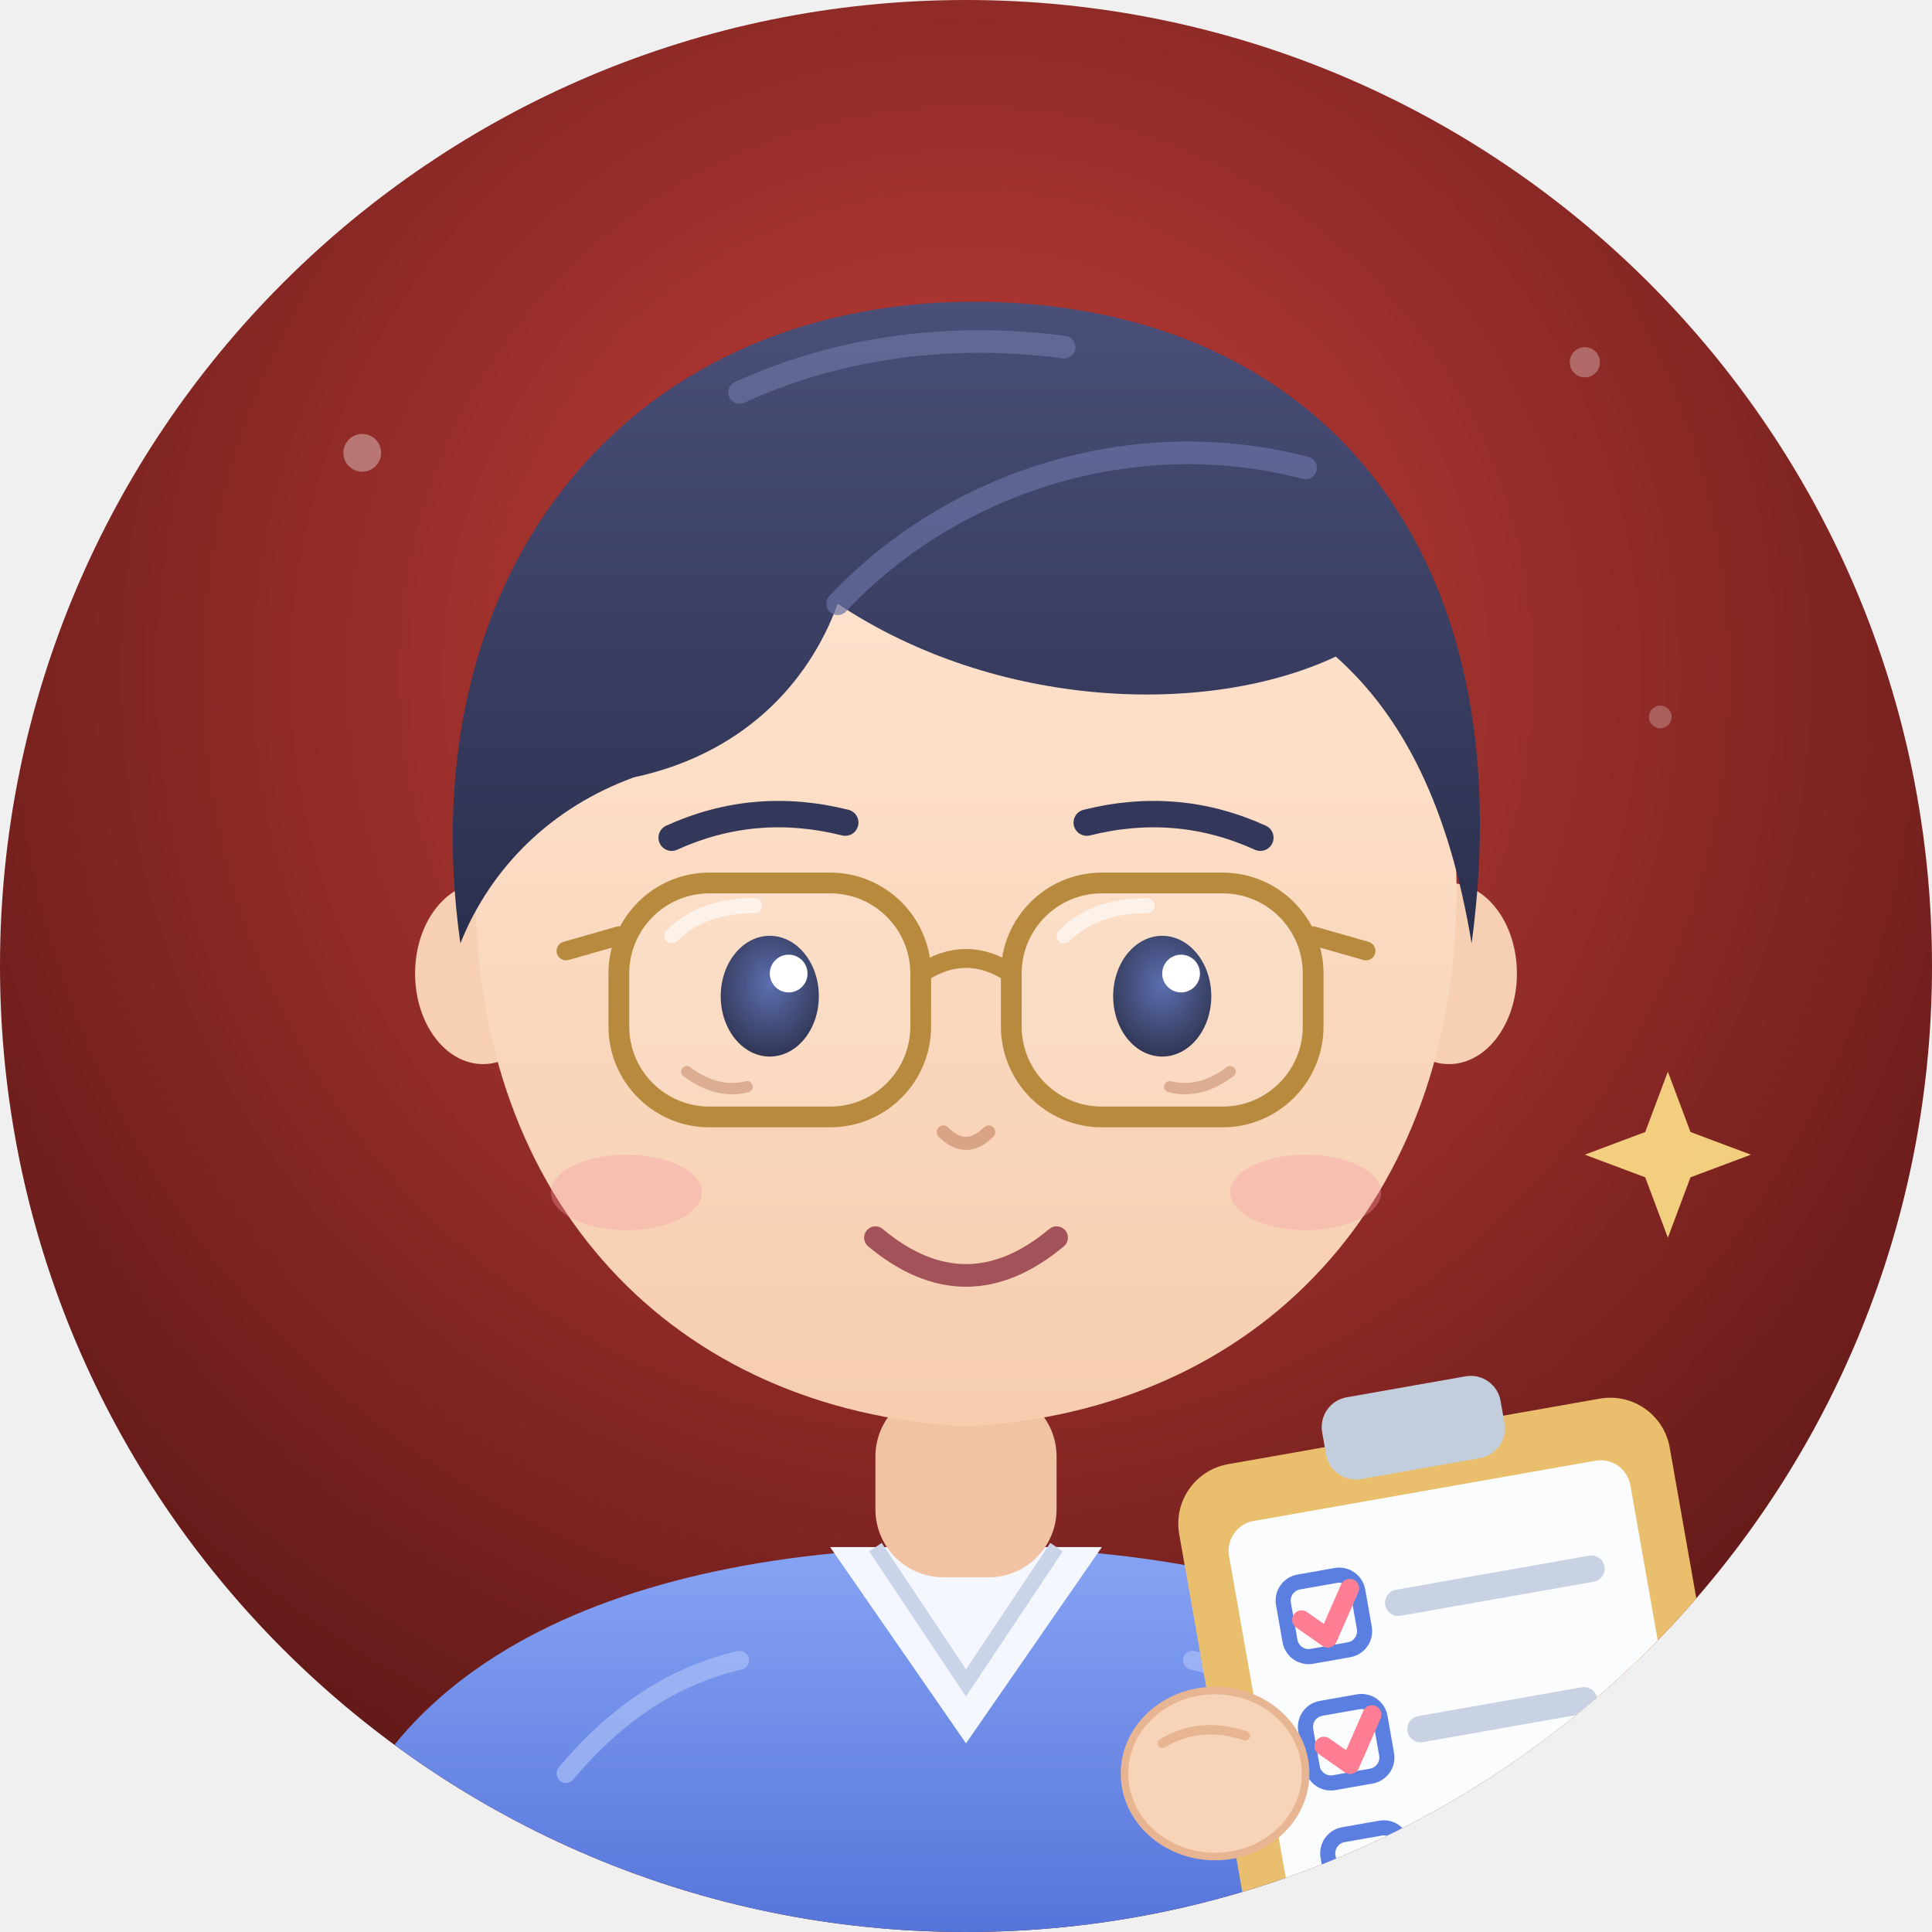
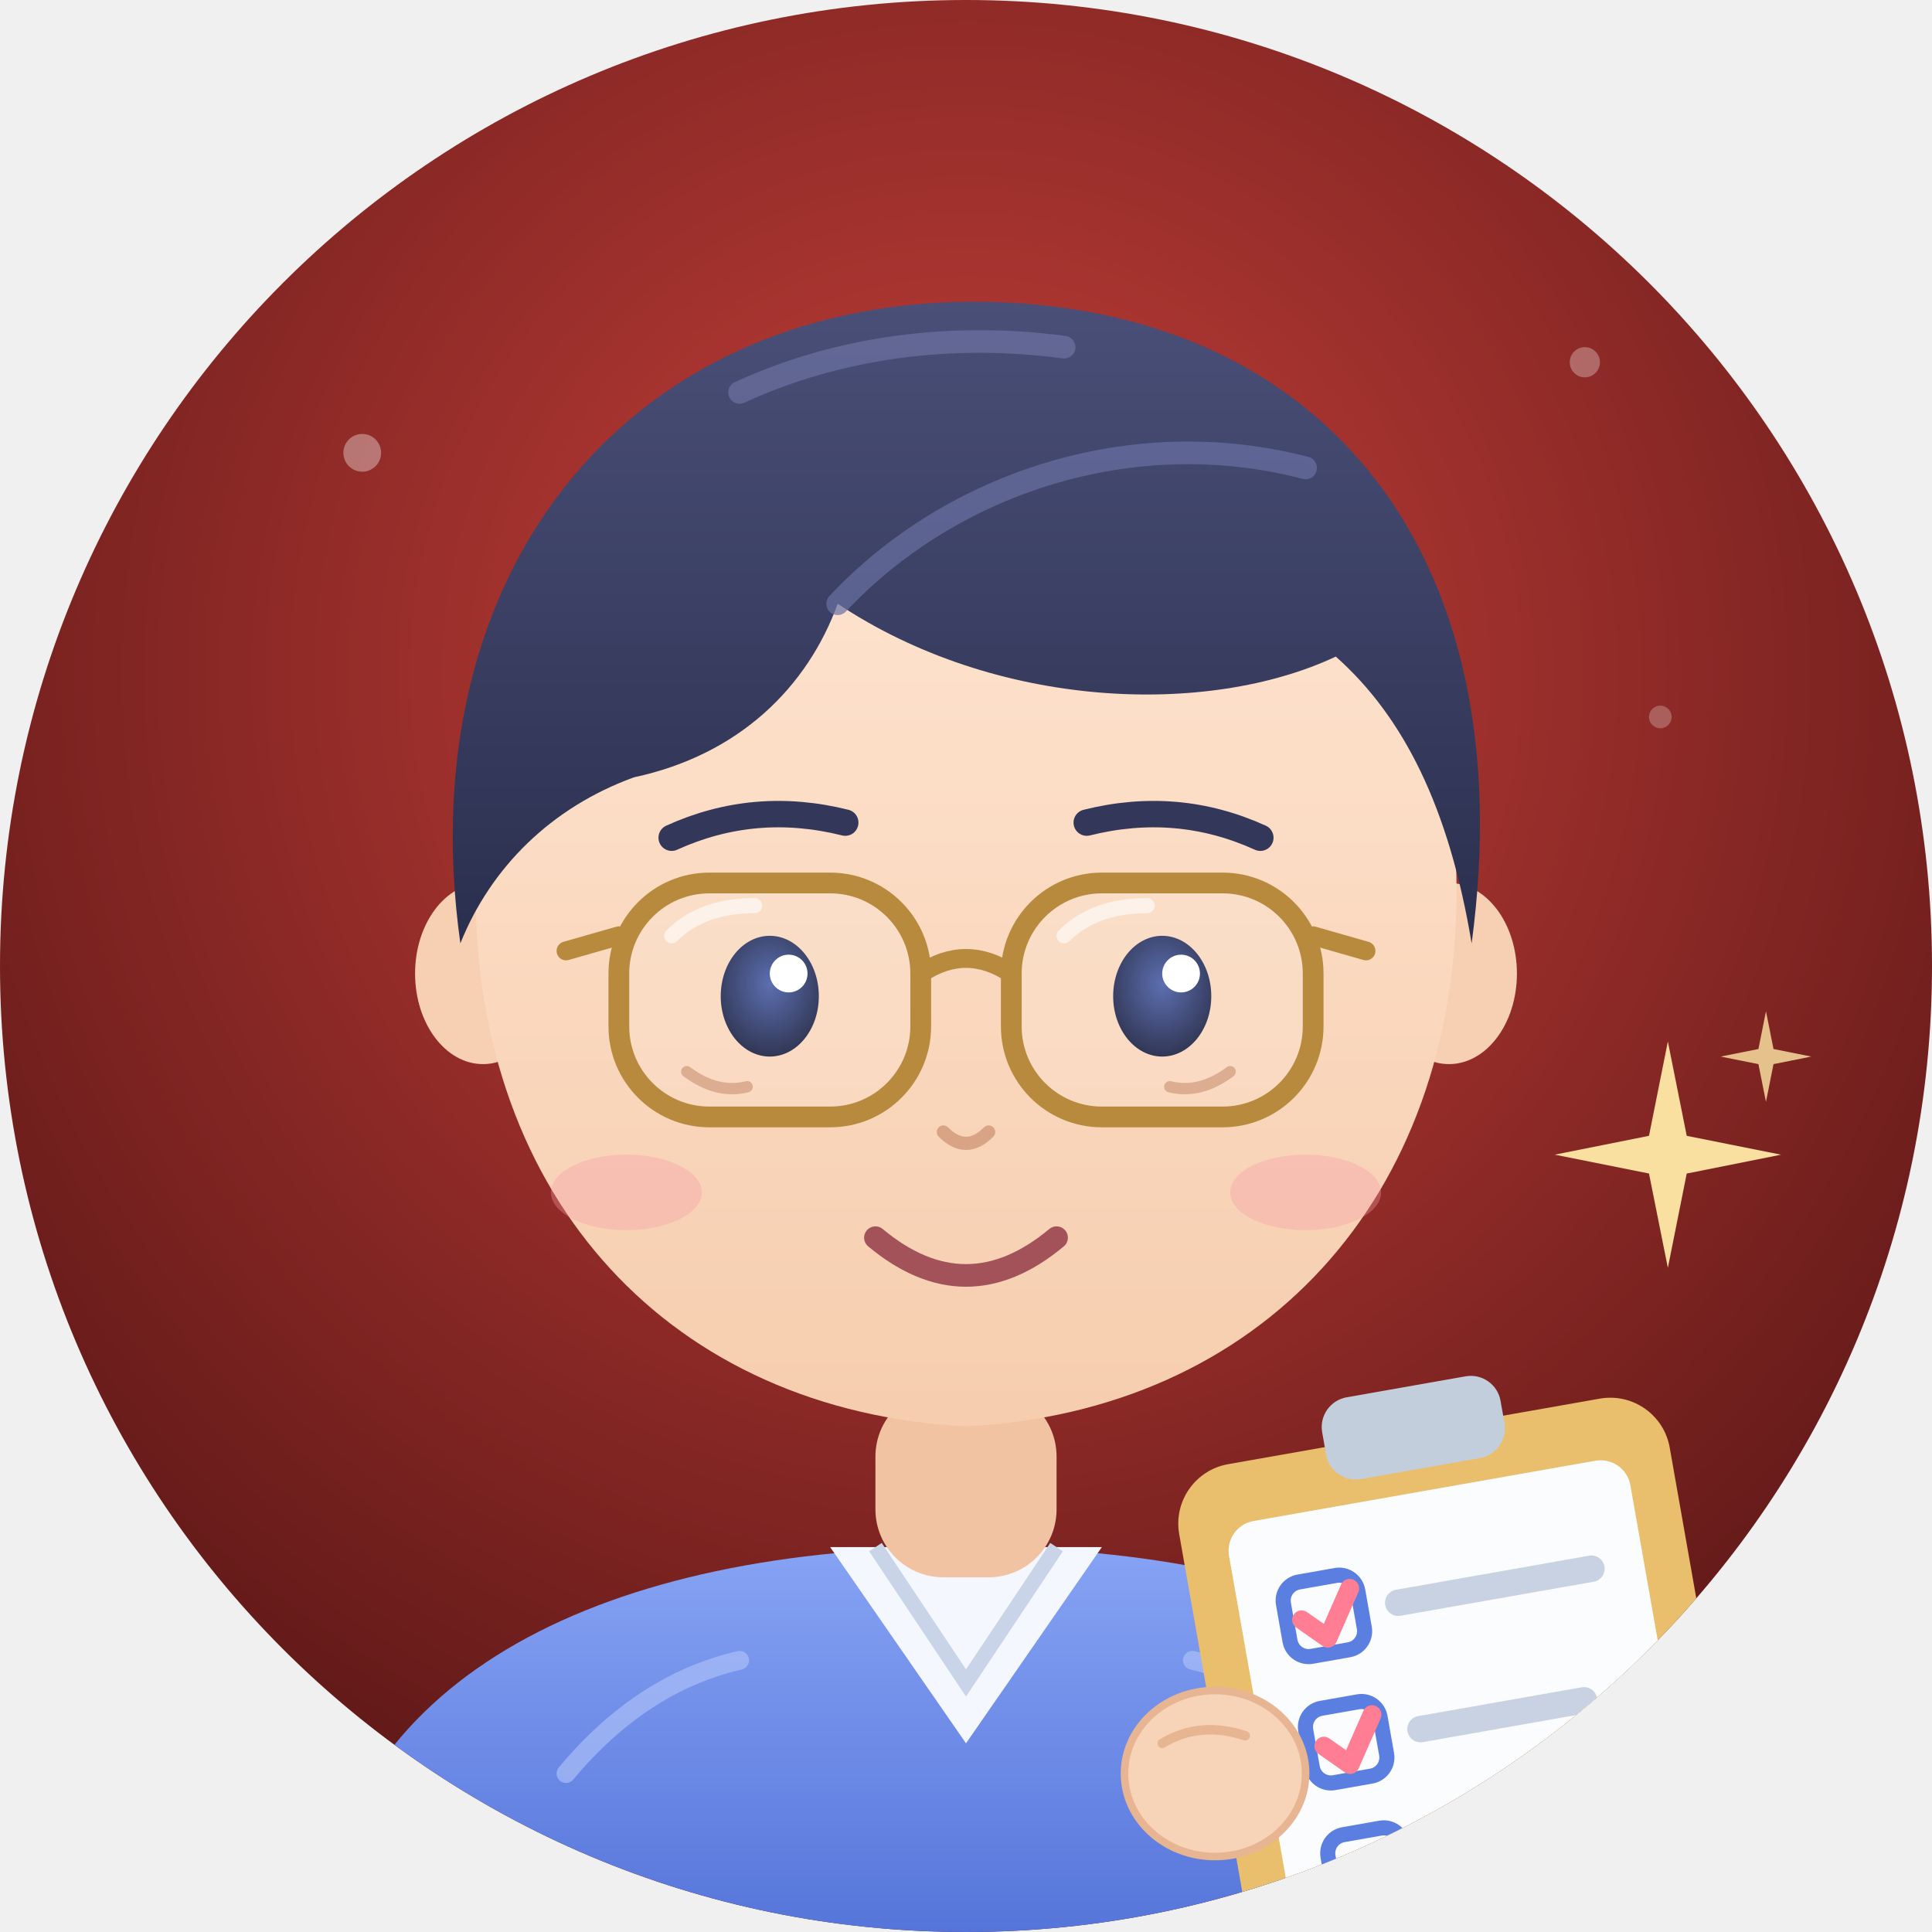
<svg xmlns="http://www.w3.org/2000/svg" viewBox="0 0 512 512" width="512" height="512">
  <defs>
    <radialGradient id="bg" cx="0.5" cy="0.35" r="0.75">
      <stop offset="0" stop-color="#C8403A" />
      <stop offset="1" stop-color="#4E1212" />
    </radialGradient>
    <linearGradient id="skin" x1="0" y1="0" x2="0" y2="1">
      <stop offset="0" stop-color="#FFE6D3" />
      <stop offset="1" stop-color="#F6CDAE" />
    </linearGradient>
    <linearGradient id="coat" x1="0" y1="0" x2="0" y2="1">
      <stop offset="0" stop-color="#86A3F4" />
      <stop offset="1" stop-color="#5675DA" />
    </linearGradient>
    <linearGradient id="hair" x1="0" y1="0" x2="0" y2="1">
      <stop offset="0" stop-color="#4A4F78" />
      <stop offset="1" stop-color="#2B2F4E" />
    </linearGradient>
    <radialGradient id="eye" cx="0.5" cy="0.4" r="0.6">
      <stop offset="0" stop-color="#4A5FA8" />
      <stop offset="1" stop-color="#1B2142" />
    </radialGradient>
    <clipPath id="circle">
      <circle cx="256" cy="256" r="256" />
    </clipPath>
  </defs>
  <g clip-path="url(#circle)">
    <rect width="512" height="512" fill="url(#bg)" />
    <circle cx="96" cy="120" r="5" fill="#FFFFFF" opacity="0.35" />
    <circle cx="420" cy="96" r="4" fill="#FFFFFF" opacity="0.3" />
    <circle cx="440" cy="190" r="3" fill="#FFFFFF" opacity="0.25" />
    <path d="M84,512 C92,444 160,410 256,410 C352,410 420,444 428,512 Z" fill="url(#coat)" />
    <path d="M220,410 L256,462 L292,410 Z" fill="#F4F7FD" />
    <path d="M232,410 L256,446 L280,410" fill="none" stroke="#C9D4E8" stroke-width="4" />
    <path d="M150,470 Q170,446 196,440 M362,470 Q342,446 316,440" fill="none" stroke="#A9BEF7" stroke-width="5" stroke-linecap="round" opacity="0.7" />
    <rect x="232" y="368" width="48" height="50" rx="18" fill="#F2C3A2" />
    <ellipse cx="128" cy="258" rx="18" ry="24" fill="#F7CFB2" />
    <ellipse cx="384" cy="258" rx="18" ry="24" fill="#F7CFB2" />
    <path d="M126,236 C126,150 186,112 256,112 C326,112 386,150 386,236 C386,318 334,374 256,378 C178,374 126,318 126,236 Z" fill="url(#skin)" />
    <path d="M122,250 C108,150 168,78 262,80 C350,82 404,146 390,250              C384,214 372,190 354,174              C320,190 264,188 222,160              C214,182 196,200 168,206              C146,214 130,230 122,250 Z" fill="url(#hair)" />
    <path d="M222,160 C252,128 300,112 346,124" fill="none" stroke="#6A71A3" stroke-width="6" stroke-linecap="round" opacity="0.7" />
    <path d="M196,104 C222,92 252,88 282,92" fill="none" stroke="#7B82B3" stroke-width="6" stroke-linecap="round" opacity="0.5" />
    <path d="M178,222 Q200,212 224,218" fill="none" stroke="#33385A" stroke-width="7" stroke-linecap="round" />
    <path d="M288,218 Q312,212 334,222" fill="none" stroke="#33385A" stroke-width="7" stroke-linecap="round" />
    <ellipse cx="204" cy="264" rx="13" ry="16" fill="url(#eye)" />
    <ellipse cx="308" cy="264" rx="13" ry="16" fill="url(#eye)" />
    <circle cx="209" cy="258" r="5" fill="#FFFFFF" />
    <circle cx="313" cy="258" r="5" fill="#FFFFFF" />
    <path d="M182,284 Q190,290 198,288 M326,284 Q318,290 310,288" fill="none" stroke="#D9A486" stroke-width="3" stroke-linecap="round" />
    <rect x="164" y="234" width="80" height="62" rx="24" fill="#FFFFFF" fill-opacity="0.10" stroke="#B88A3E" stroke-width="5.5" />
    <rect x="268" y="234" width="80" height="62" rx="24" fill="#FFFFFF" fill-opacity="0.10" stroke="#B88A3E" stroke-width="5.5" />
    <path d="M244,258 Q256,250 268,258" fill="none" stroke="#B88A3E" stroke-width="5" stroke-linecap="round" />
    <path d="M150,252 L164,248 M362,252 L348,248" stroke="#B88A3E" stroke-width="5" stroke-linecap="round" />
    <path d="M178,248 Q186,240 200,240" fill="none" stroke="#FFFFFF" stroke-opacity="0.6" stroke-width="4" stroke-linecap="round" />
    <path d="M282,248 Q290,240 304,240" fill="none" stroke="#FFFFFF" stroke-opacity="0.6" stroke-width="4" stroke-linecap="round" />
    <ellipse cx="166" cy="316" rx="20" ry="10" fill="#F59AA6" opacity="0.35" />
    <ellipse cx="346" cy="316" rx="20" ry="10" fill="#F59AA6" opacity="0.35" />
    <path d="M232,328 Q256,348 280,328" fill="none" stroke="#A4525A" stroke-width="6" stroke-linecap="round" />
    <path d="M250,300 Q256,306 262,300" fill="none" stroke="#D9A486" stroke-width="3.5" stroke-linecap="round" />
    <g transform="translate(18 26) rotate(-10 372 440)">
      <rect x="306" y="352" width="132" height="168" rx="16" fill="#E9BE6C" />
      <rect x="318" y="368" width="108" height="142" rx="8" fill="#FBFCFE" />
      <rect x="348" y="340" width="48" height="22" rx="8" fill="#C3CEDD" />
      <g stroke-linecap="round" stroke-linejoin="round">
        <rect x="330" y="386" width="20" height="20" rx="5" fill="none" stroke="#5B7FE0" stroke-width="4" />
        <path d="M334,396 L340,402 L348,390" fill="none" stroke="#FF7E93" stroke-width="5" />
        <line x1="360" y1="396" x2="412" y2="396" stroke="#C9D2E2" stroke-width="7" />
        <rect x="330" y="420" width="20" height="20" rx="5" fill="none" stroke="#5B7FE0" stroke-width="4" />
        <path d="M334,430 L340,436 L348,424" fill="none" stroke="#FF7E93" stroke-width="5" />
        <line x1="360" y1="430" x2="404" y2="430" stroke="#C9D2E2" stroke-width="7" />
        <rect x="330" y="454" width="20" height="20" rx="5" fill="none" stroke="#5B7FE0" stroke-width="4" />
        <line x1="360" y1="464" x2="408" y2="464" stroke="#C9D2E2" stroke-width="7" />
      </g>
    </g>
    <ellipse cx="322" cy="470" rx="24" ry="22" fill="#F7D3B8" stroke="#E7B592" stroke-width="2" />
    <path d="M308,462 Q318,456 330,460" fill="none" stroke="#E7B592" stroke-width="2.5" stroke-linecap="round" />
-     <path d="M436,300 l6,-16 l6,16 l16,6 l-16,6 l-6,16 l-6,-16 l-16,-6 Z" fill="#FFE08A" opacity="0.9" />
+     <path d="M442,276 L447,301 L472,306 L447,311 L442,336 L437,311 L412,306 L437,301 Z" fill="#FFE9A6" opacity="0.95" />
+     <path d="M468,268 L470,278 L480,280 L470,282 L468,292 L466,282 L456,280 L466,278 Z" fill="#FFE9A6" opacity="0.8" />
  </g>
</svg>
